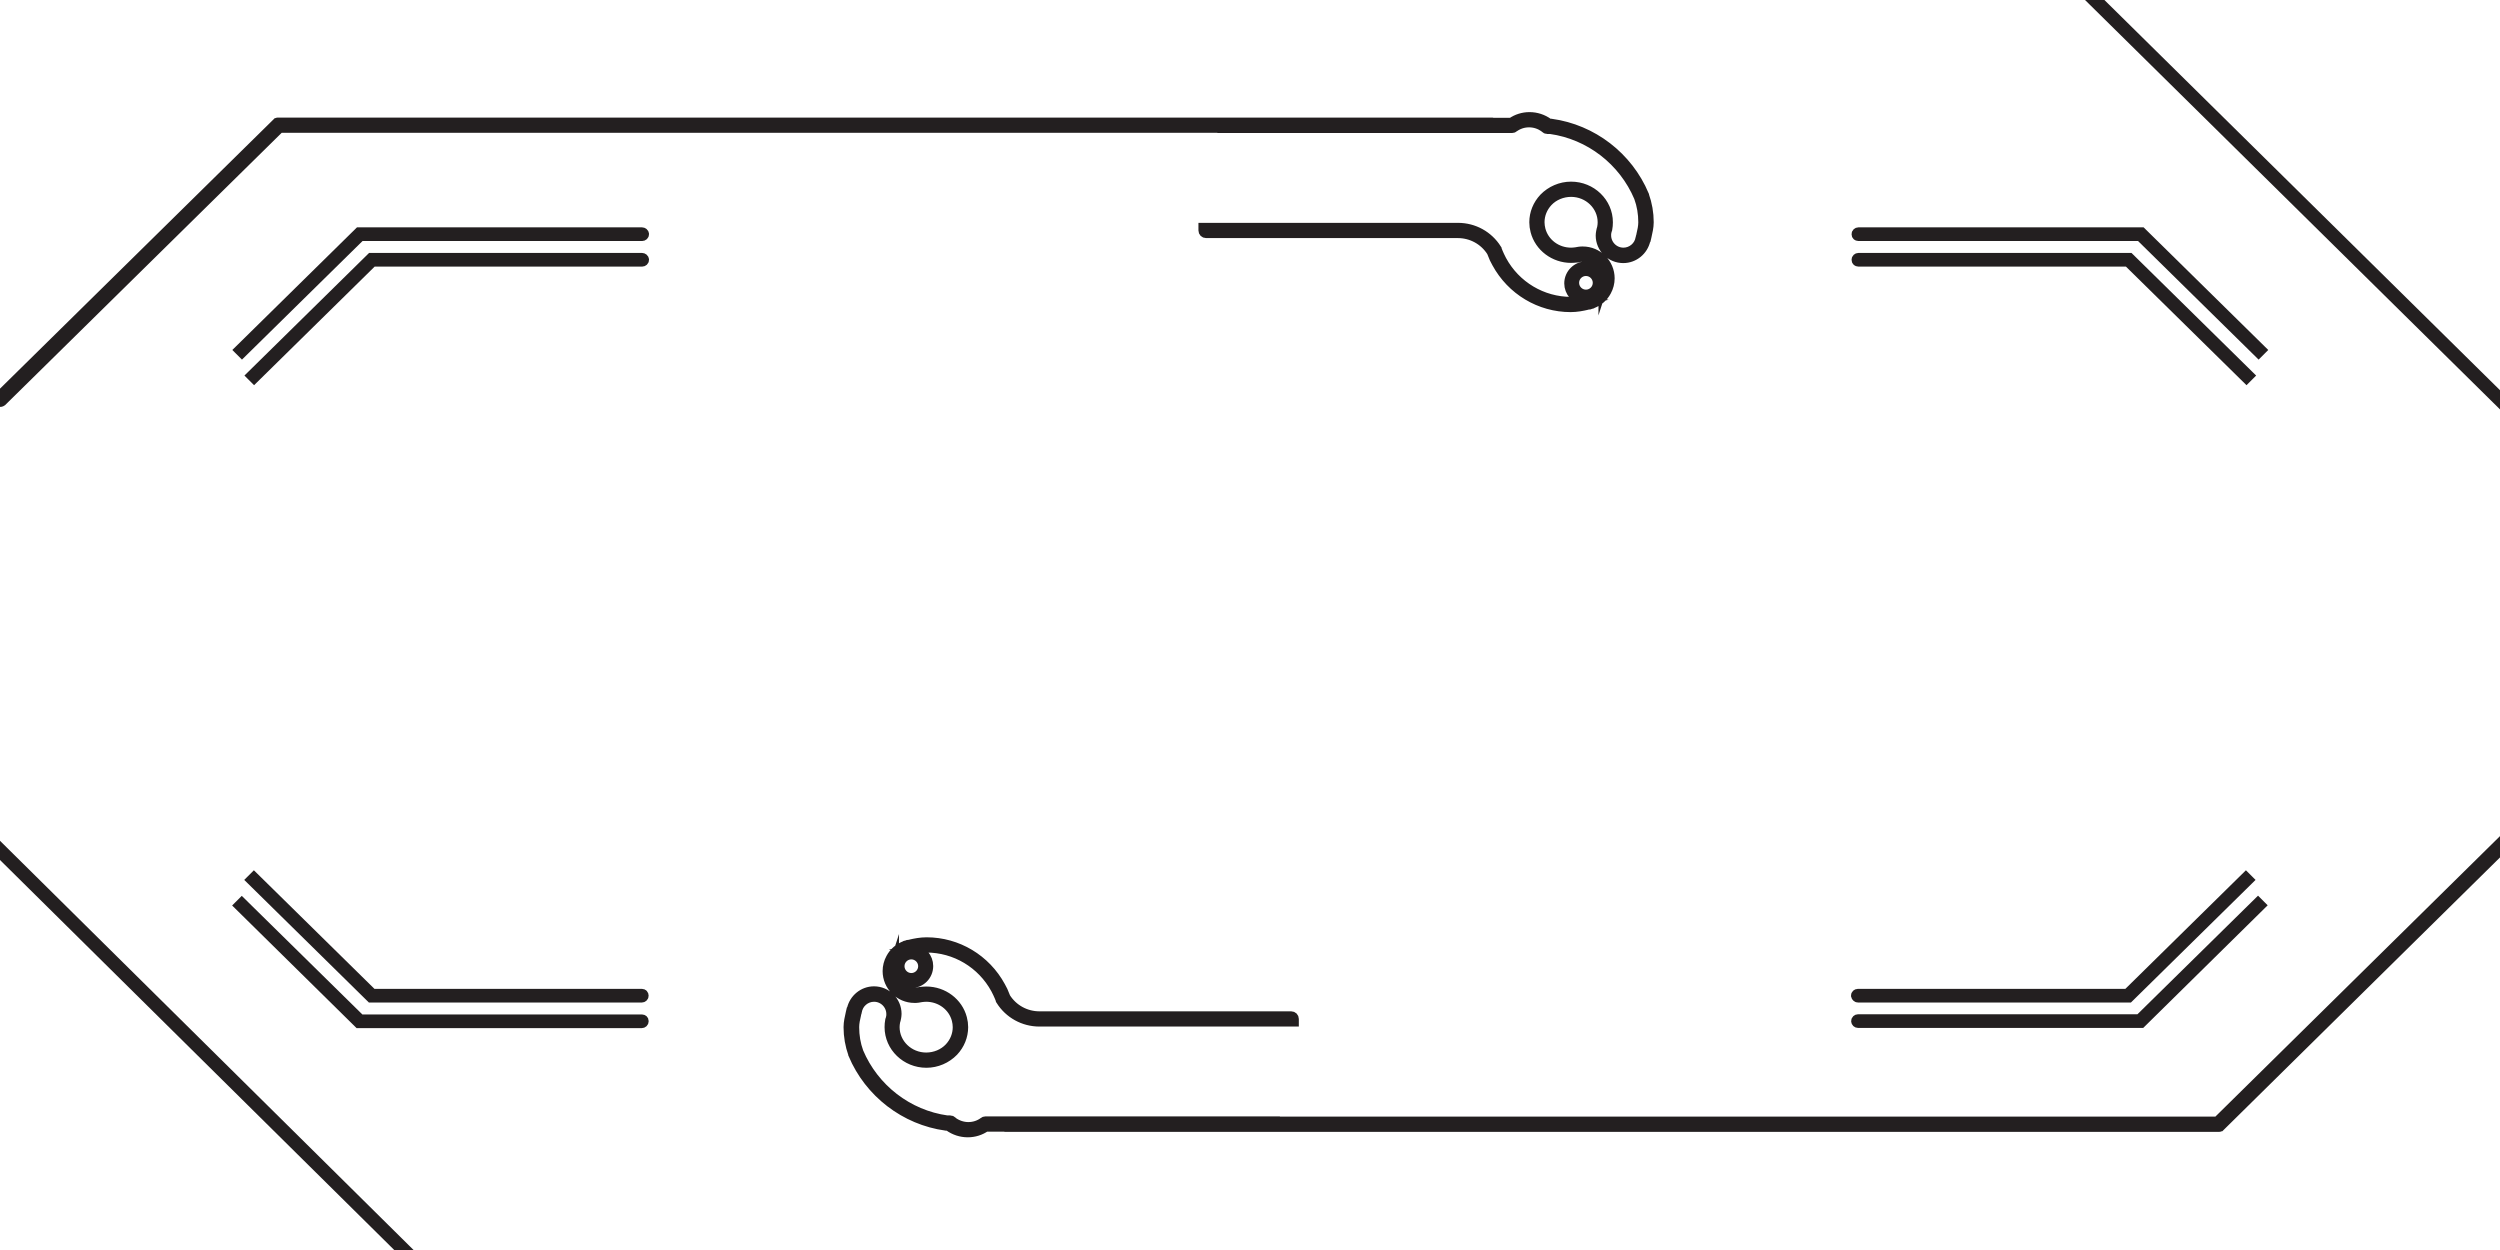
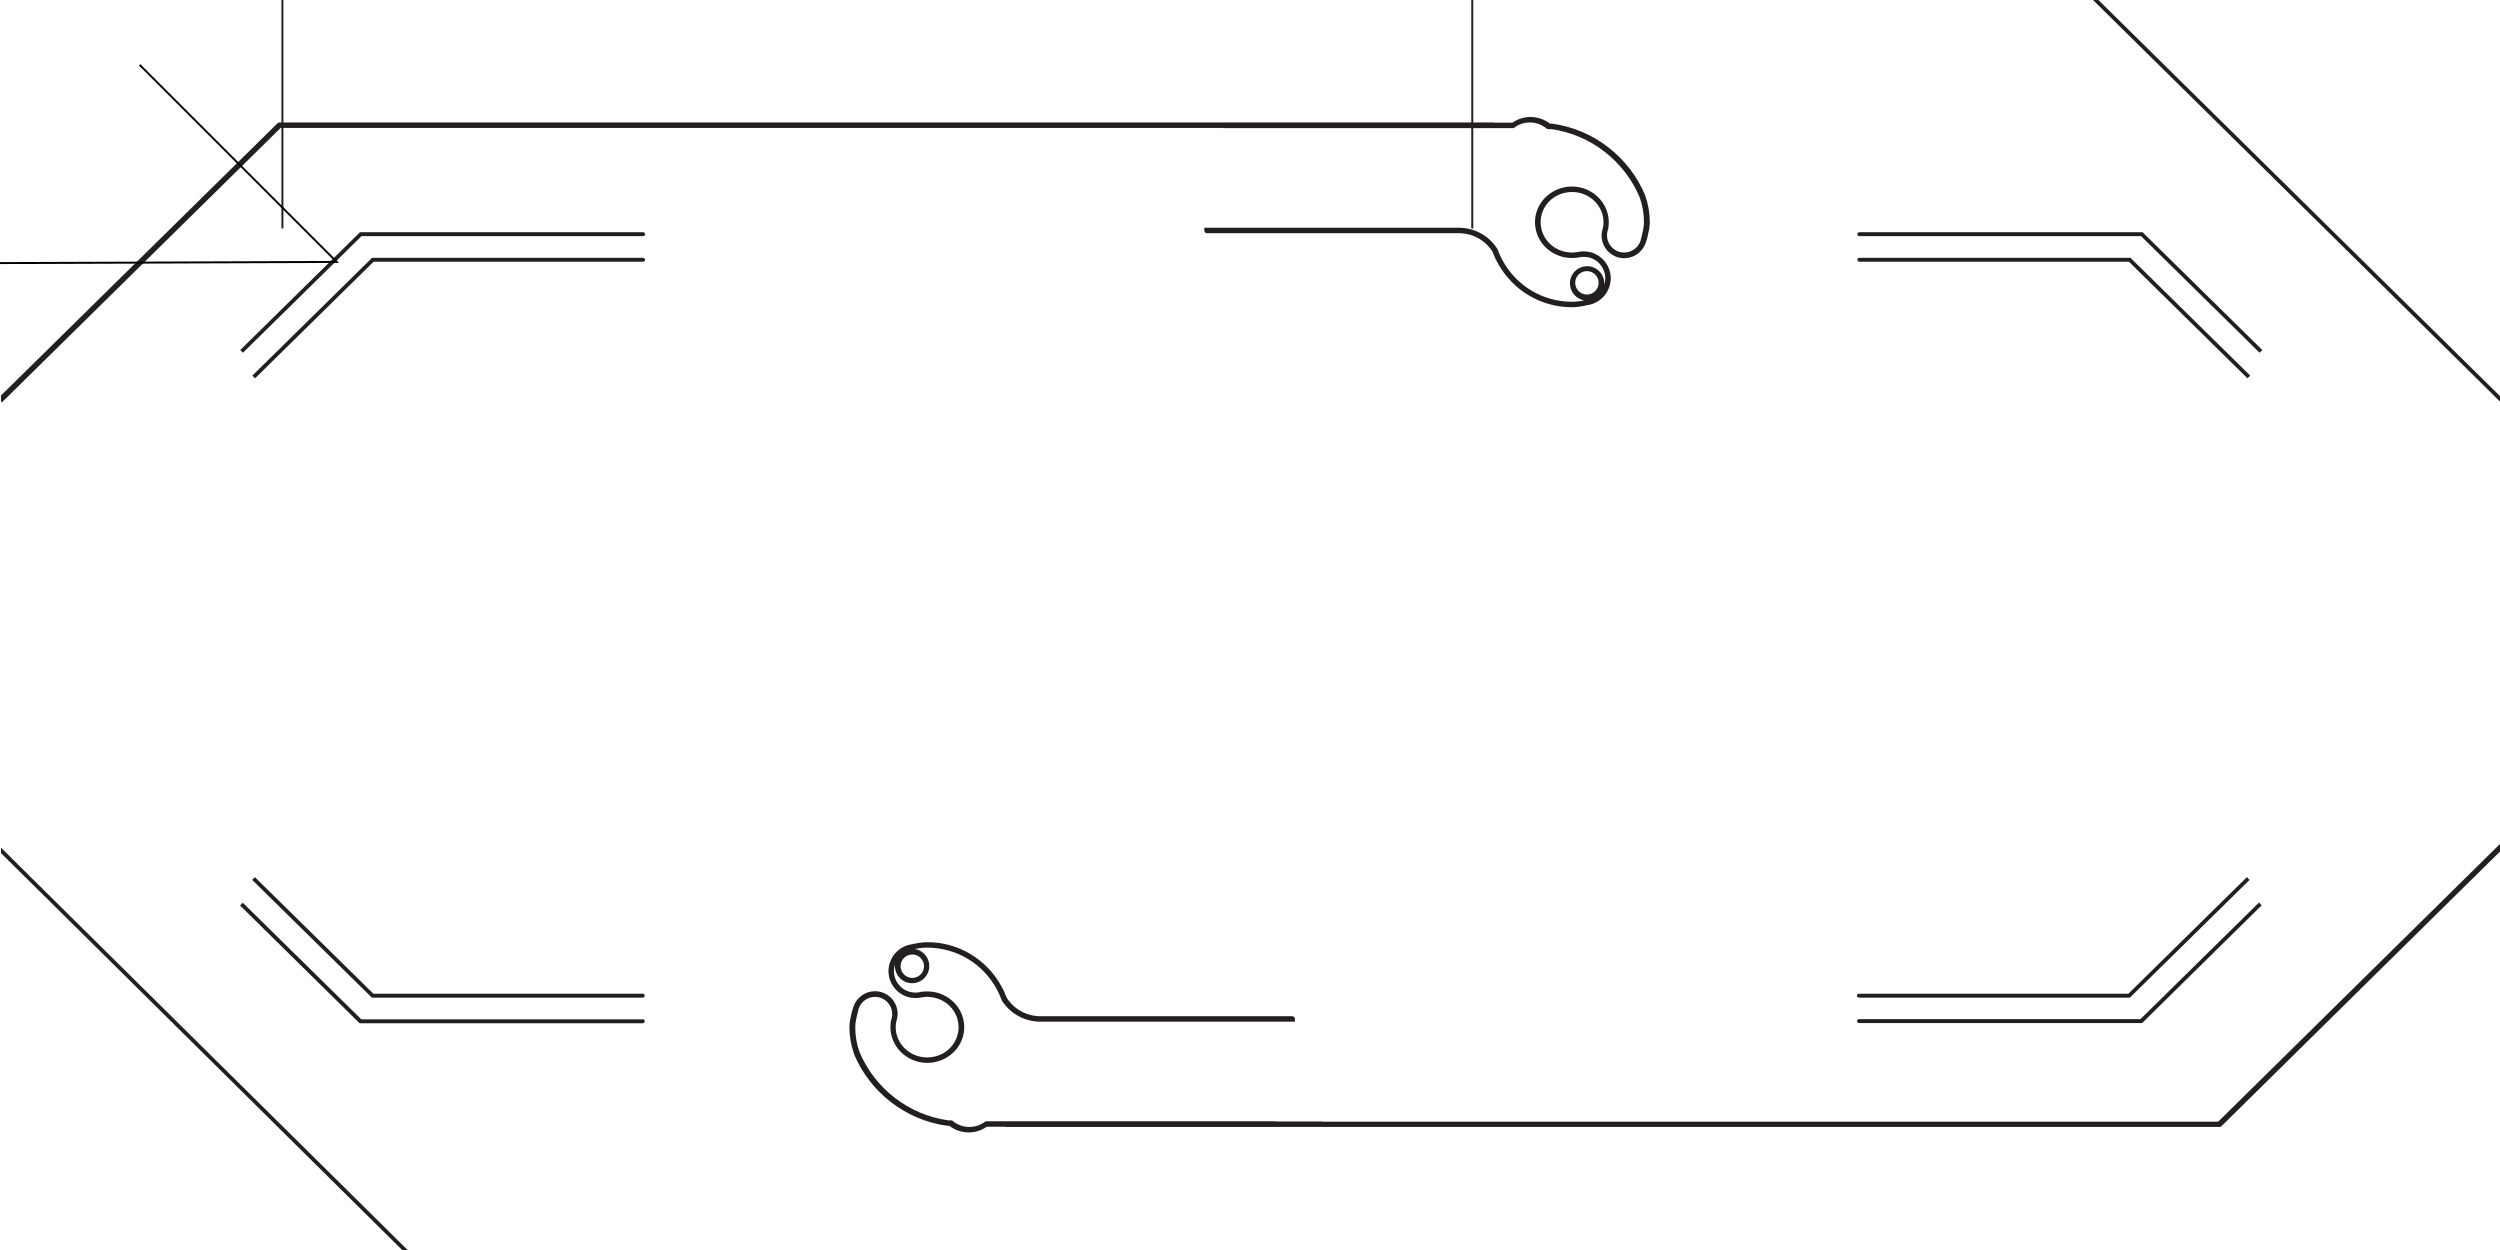
<svg xmlns="http://www.w3.org/2000/svg" version="1.1" id="Layer_1" x="0px" y="0px" viewBox="0 0 1280 640" style="enable-background:new 0 0 1280 640;" xml:space="preserve">
  <style type="text/css">
	.st0{fill:#231F20;}
- 	.st1{fill:none;stroke:#231F20;stroke-width:5;stroke-miterlimit:10;}
+ 	.st1{display:none;}
+ 	.st2{display:inline;fill:none;stroke:#231F20;stroke-miterlimit:10;}
+ 	.st3{fill:none;stroke:#231F20;stroke-width:1.014;stroke-miterlimit:10;}
+ 	.st4{fill:none;stroke:#000000;stroke-miterlimit:10;}
+ 	.st5{fill:none;}
+ 	.st6{font-family:'MyriadPro-Regular';}
+ 	.st7{font-size:25px;}
</style>
  <g id="object">
-     <polygon class="st0" points="1073.9,0 1071.1,0 1280,206.1 1280,203.3  " />
-     <path class="st0" d="M676.6,574.2h-4.9h-9.1H655h-2.2v-0.1H504.5c-0.3,0-0.6,0.1-0.8,0.3c-2.3,1.7-5,2.6-7.9,2.6   c-2.8,0-5.5-0.9-7.8-2.5l-0.4-0.4c-0.3-0.3-0.7-0.5-1.1-0.5h-1.6c-20.1-2.8-37.4-16.2-45.3-34.9c-1.5-4.1-2.2-8.4-2.2-12.8   c0-2.2,0.5-4.4,1-6.5c0.1-0.3,0.1-0.6,0.2-0.9c0.1-0.2,0.2-0.4,0.2-0.6c0.6-4.3,4.4-7.5,8.7-7.5c4.9,0,8.8,4,8.8,8.8   c0,0.5,0,1-0.1,1.4c-0.1,0.5-0.2,1.1-0.4,1.6c0,0.1,0,0.1-0.1,0.2c-0.2,1.2-0.3,2.3-0.3,3.5c0,10.1,8.5,18.3,18.9,18.3   c5.3,0,10.3-2.2,13.9-5.9c3.2-3.4,5-7.8,5-12.4c0-1.5-0.2-3-0.6-4.5c-2.1-8.1-9.7-13.8-18.3-13.8c-1,0-2,0.1-3,0.2   c-0.1,0-0.1,0-0.2,0c-0.5,0.1-0.9,0.2-1.4,0.3c-0.5,0.1-1,0.1-1.5,0.1c-6.1,0-11-4.9-11-11c0-1.2,0.2-2.4,0.6-3.6   c0,0.3-0.1,0.7-0.1,1c0,4.8,3.9,8.8,8.8,8.8c4.8,0,8.8-3.9,8.8-8.8c0-4.3-3.2-8-7.3-8.7c1.8-0.4,4-0.7,6.3-0.7   c14.8,0,28.4,8.1,35.5,21.2c0.4,0.7,0.7,1.4,1.1,2.2c0.5,1.1,1,2.2,1.4,3.3c0,0.1,0.1,0.2,0.1,0.3c4.3,6.8,11.7,10.9,19.8,10.9   h120.6h2.2h4.7h2.8v-1.4c0-0.8-0.6-1.4-1.4-1.4H532.2c-7,0-13.5-3.5-17.3-9.5c-0.4-1.1-0.9-2.3-1.4-3.4c-0.4-0.8-0.8-1.6-1.2-2.3   c-7.6-14-22.1-22.7-37.9-22.7c-3.1,0-6,0.6-8.2,1.1c-0.2,0-0.3,0.1-0.5,0.1c-0.2,0-0.4,0.1-0.6,0.1c-0.1,0-0.2,0.1-0.3,0.1   c-0.2,0.1-0.5,0.1-0.7,0.2c-0.2,0-0.3,0.1-0.5,0.1c0,0-0.1,0-0.1,0.1c-3.2,1.2-5.8,3.4-7.4,6.4c-1.1,2-1.7,4.3-1.7,6.6   c0,7.6,6.2,13.8,13.8,13.8c0.6,0,1.2,0,1.8-0.1c0.6-0.1,1.2-0.2,1.7-0.3c0.8-0.1,1.7-0.2,2.5-0.2c7.4,0,13.8,4.8,15.6,11.7   c0.3,1.2,0.5,2.5,0.5,3.8c0,3.9-1.5,7.6-4.2,10.5c-3,3.2-7.4,5-11.9,5c-8.9,0-16.1-7-16.1-15.5c0-0.9,0.1-1.9,0.3-2.9   c0.2-0.6,0.4-1.3,0.5-2c0.1-0.6,0.2-1.3,0.2-1.9c0-6.4-5.2-11.6-11.6-11.6c-5.5,0-10.2,3.9-11.4,9.2c-0.1,0.1-0.1,0.3-0.2,0.4   c-0.1,0.5-0.2,1-0.4,1.6c-0.5,2.3-1.1,4.7-1.1,7.2c0,4.7,0.8,9.3,2.4,13.8c0,0,0,0,0,0.1c8.3,19.7,26.5,33.7,47.6,36.6   c0.1,0,0.1,0,0.2,0h1l0.1,0.1c0.1,0.1,0.2,0.2,0.2,0.2c2.8,2,6.1,3.1,9.6,3.1c3.3,0,6.5-1,9.2-2.9h9.3c0.1,0,0.2,0.1,0.4,0.1h621.4   h0h0c0,0,0,0,0.1,0c0.1,0,0.1,0,0.2,0c0,0,0.1,0,0.1,0c0,0,0.1,0,0.1,0c0,0,0.1,0,0.1-0.1c0,0,0.1,0,0.1-0.1c0.1,0,0.1-0.1,0.2-0.1   c0,0,0,0,0.1,0l0,0c0,0,0,0,0,0L1280,435.5v-3.9l-144.7,142.6H676.6z M466.6,488.7c3.3,0,6,2.7,6,6c0,3.3-2.7,6-6,6   c-3.3,0-6-2.7-6-6C460.6,491.4,463.3,488.7,466.6,488.7z" />
-     <path class="st0" d="M1,205.5l142.2-140h431.6H602h14.1h0.7h1.4h7.6v0.1h2.7h145.7c0.3,0,0.6-0.1,0.8-0.3c2.3-1.7,5-2.6,7.9-2.6   c2.8,0,5.5,0.9,7.8,2.5l0.4,0.4c0.3,0.3,0.7,0.5,1.1,0.5h1.6c20.1,2.8,37.4,16.2,45.3,34.9c1.5,4.1,2.2,8.4,2.2,12.8   c0,2.2-0.5,4.4-1,6.5c-0.1,0.3-0.1,0.6-0.2,0.9c-0.1,0.2-0.2,0.4-0.2,0.6c-0.6,4.3-4.4,7.5-8.7,7.5c-4.9,0-8.8-4-8.8-8.8   c0-0.5,0-1,0.1-1.4c0.1-0.5,0.2-1.1,0.4-1.6c0-0.1,0-0.1,0.1-0.2c0.2-1.2,0.3-2.3,0.3-3.5c0-10.1-8.5-18.3-18.9-18.3   c-5.3,0-10.3,2.2-13.9,5.9c-3.2,3.4-5,7.8-5,12.4c0,1.5,0.2,3,0.6,4.5c2.1,8.1,9.7,13.8,18.3,13.8c1,0,2-0.1,3-0.2   c0.1,0,0.1,0,0.2,0c0.5-0.1,0.9-0.2,1.4-0.3c0.5-0.1,1-0.1,1.5-0.1c6.1,0,11,4.9,11,11c0,1.2-0.2,2.4-0.6,3.6c0-0.3,0.1-0.7,0.1-1   c0-4.8-3.9-8.8-8.8-8.8c-4.8,0-8.8,3.9-8.8,8.8c0,4.3,3.2,8,7.3,8.7c-1.8,0.4-4,0.7-6.3,0.7c-14.8,0-28.4-8.1-35.5-21.2   c-0.4-0.7-0.7-1.4-1.1-2.2c-0.5-1.1-1-2.2-1.4-3.3c0-0.1-0.1-0.2-0.1-0.3c-4.3-6.8-11.7-10.9-19.8-10.9H628.5h-2.7h-6.9h-0.7h-1.4   h-0.7v1.4c0,0.8,0.6,1.4,1.4,1.4h128.9c7,0,13.5,3.5,17.3,9.5c0.4,1.1,0.9,2.3,1.4,3.4c0.4,0.8,0.8,1.6,1.2,2.3   c7.6,14,22.1,22.7,37.9,22.7c3.1,0,6-0.6,8.2-1.1c0.2,0,0.3-0.1,0.5-0.1c0.2,0,0.4-0.1,0.6-0.1c0.1,0,0.2-0.1,0.3-0.1   c0.2-0.1,0.5-0.1,0.7-0.2c0.2,0,0.3-0.1,0.5-0.1c0,0,0.1,0,0.1-0.1c3.2-1.2,5.8-3.4,7.4-6.4c1.1-2,1.7-4.3,1.7-6.6   c0-7.6-6.2-13.8-13.8-13.8c-0.6,0-1.2,0-1.8,0.1c-0.6,0.1-1.2,0.2-1.7,0.3c-0.8,0.1-1.7,0.2-2.5,0.2c-7.4,0-13.8-4.8-15.6-11.7   c-0.3-1.2-0.5-2.5-0.5-3.8c0-3.9,1.5-7.6,4.2-10.5c3-3.2,7.4-5,11.9-5c8.9,0,16.1,7,16.1,15.5c0,0.9-0.1,1.9-0.3,2.9   c-0.2,0.6-0.4,1.3-0.5,2c-0.1,0.6-0.2,1.3-0.2,1.9c0,6.4,5.2,11.6,11.6,11.6c5.5,0,10.2-3.9,11.4-9.2c0.1-0.1,0.1-0.3,0.2-0.4   c0.1-0.5,0.2-1,0.4-1.6c0.5-2.3,1.1-4.7,1.1-7.2c0-4.7-0.8-9.3-2.4-13.8c0,0,0,0,0-0.1c-8.3-19.7-26.5-33.7-47.6-36.6   c-0.1,0-0.1,0-0.2,0h-1l-0.1-0.1c-0.1-0.1-0.2-0.2-0.2-0.2c-2.8-2-6.1-3.1-9.6-3.1c-3.3,0-6.5,1-9.2,2.9h-9.3   c-0.1,0-0.2-0.1-0.4-0.1H142.7c0,0,0,0,0,0l0,0c0,0,0,0-0.1,0c-0.1,0-0.1,0-0.2,0c0,0-0.1,0-0.1,0c0,0-0.1,0-0.1,0   c0,0-0.1,0-0.1,0.1c0,0-0.1,0-0.1,0.1c-0.1,0-0.1,0.1-0.2,0.1c0,0,0,0-0.1,0l0,0c0,0,0,0,0,0L0,202.5v3.4h0   C0.4,205.9,0.7,205.7,1,205.5z M812,150.8c-3.3,0-6-2.7-6-6s2.7-6,6-6c3.3,0,6,2.7,6,6S815.3,150.8,812,150.8z" />
-     <polygon class="st0" points="0,436.8 205.4,640 208.2,640 0,434  " />
-     <path class="st0" d="M328.7,508.8h-138l-60.7-59.7l-1.4,1.4l61.3,60.3h138.7c0.5,0,1-0.4,1-1S329.2,508.8,328.7,508.8z" />
-     <path class="st0" d="M328.7,521.9H184.5l-60.7-59.7l-1.4,1.4l61.2,60.3h145c0.5,0,1-0.4,1-1C329.7,522.3,329.2,521.9,328.7,521.9z" />
-     <path class="st0" d="M951.3,523.8C951.3,523.8,951.4,523.8,951.3,523.8l145,0l61.2-60.3l-1.4-1.4l-60.7,59.7H951.3v0   c-0.5,0-1,0.4-1,1S950.8,523.8,951.3,523.8z" />
-     <path class="st0" d="M951.3,510.8c0.1,0,0.1,0,0.2,0H1090l61.3-60.3l-1.4-1.4l-60.7,59.7h-138v0c-0.5,0-1,0.4-1,1   C950.3,510.3,950.8,510.8,951.3,510.8z" />
-     <path class="st0" d="M328.7,118.9H183.8l-61.3,60.3l1.4,1.4l60.7-59.7h144.2c0.5,0,1-0.4,1-1S329.2,118.9,328.7,118.9z" />
-     <path class="st0" d="M328.7,132H190l-61.3,60.3l1.4,1.4l60.7-59.7h138c0.5,0,1-0.4,1-1S329.2,132,328.7,132z" />
-     <path class="st0" d="M951.5,120.9h144.2l60.7,59.7l1.4-1.4l-61.3-60.3H951.5c-0.5,0-1,0.4-1,1S950.9,120.9,951.5,120.9z" />
-     <path class="st0" d="M951.5,134h138l60.7,59.7l1.4-1.4l-61.3-60.3H951.5c-0.5,0-1,0.4-1,1S950.9,134,951.5,134z" />
+     <polygon class="st0" points="1074.4,0 1071.6,0 1280.5,206.1 1280.5,203.3  " />
+     <path class="st0" d="M677.1,574.2h-4.9H663h-7.5h-2.2v-0.1H505c-0.3,0-0.6,0.1-0.8,0.3c-2.3,1.7-5,2.6-7.9,2.6   c-2.8,0-5.5-0.9-7.8-2.5l-0.4-0.4c-0.3-0.3-0.7-0.5-1.1-0.5h-1.6c-20.1-2.8-37.4-16.2-45.3-34.9c-1.5-4.1-2.2-8.4-2.2-12.8   c0-2.2,0.5-4.4,1-6.5c0.1-0.3,0.1-0.6,0.2-0.9c0.1-0.2,0.2-0.4,0.2-0.6c0.6-4.3,4.4-7.5,8.7-7.5c4.9,0,8.8,4,8.8,8.8   c0,0.5,0,1-0.1,1.4c-0.1,0.5-0.2,1.1-0.4,1.6c0,0.1,0,0.1-0.1,0.2c-0.2,1.2-0.3,2.3-0.3,3.5c0,10.1,8.5,18.3,18.9,18.3   c5.3,0,10.3-2.2,13.9-5.9c3.2-3.4,5-7.8,5-12.4c0-1.5-0.2-3-0.6-4.5c-2.1-8.1-9.7-13.8-18.3-13.8c-1,0-2,0.1-3,0.2   c-0.1,0-0.1,0-0.2,0c-0.5,0.1-0.9,0.2-1.4,0.3c-0.5,0.1-1,0.1-1.5,0.1c-6.1,0-11-4.9-11-11c0-1.2,0.2-2.4,0.6-3.6   c0,0.3-0.1,0.7-0.1,1c0,4.8,3.9,8.8,8.8,8.8c4.8,0,8.8-3.9,8.8-8.8c0-4.3-3.2-8-7.3-8.7c1.8-0.4,4-0.7,6.3-0.7   c14.8,0,28.4,8.1,35.5,21.2c0.4,0.7,0.7,1.4,1.1,2.2c0.5,1.1,1,2.2,1.4,3.3c0,0.1,0.1,0.2,0.1,0.3c4.3,6.8,11.7,10.9,19.8,10.9   h120.6h2.2h4.7h2.8v-1.4c0-0.8-0.6-1.4-1.4-1.4H532.7c-7,0-13.5-3.5-17.3-9.5c-0.4-1.1-0.9-2.3-1.4-3.4c-0.4-0.8-0.8-1.6-1.2-2.3   c-7.6-14-22.1-22.7-37.9-22.7c-3.1,0-6,0.6-8.2,1.1c-0.2,0-0.3,0.1-0.5,0.1c-0.2,0-0.4,0.1-0.6,0.1c-0.1,0-0.2,0.1-0.3,0.1   c-0.2,0.1-0.5,0.1-0.7,0.2c-0.2,0-0.3,0.1-0.5,0.1c0,0-0.1,0-0.1,0.1c-3.2,1.2-5.8,3.4-7.4,6.4c-1.1,2-1.7,4.3-1.7,6.6   c0,7.6,6.2,13.8,13.8,13.8c0.6,0,1.2,0,1.8-0.1c0.6-0.1,1.2-0.2,1.7-0.3c0.8-0.1,1.7-0.2,2.5-0.2c7.4,0,13.8,4.8,15.6,11.7   c0.3,1.2,0.5,2.5,0.5,3.8c0,3.9-1.5,7.6-4.2,10.5c-3,3.2-7.4,5-11.9,5c-8.9,0-16.1-7-16.1-15.5c0-0.9,0.1-1.9,0.3-2.9   c0.2-0.6,0.4-1.3,0.5-2c0.1-0.6,0.2-1.3,0.2-1.9c0-6.4-5.2-11.6-11.6-11.6c-5.5,0-10.2,3.9-11.4,9.2c-0.1,0.1-0.1,0.3-0.2,0.4   c-0.1,0.5-0.2,1-0.4,1.6c-0.5,2.3-1.1,4.7-1.1,7.2c0,4.7,0.8,9.3,2.4,13.8c0,0,0,0,0,0.1c8.3,19.7,26.5,33.7,47.6,36.6   c0.1,0,0.1,0,0.2,0h1l0.1,0.1c0.1,0.1,0.2,0.2,0.2,0.2c2.8,2,6.1,3.1,9.6,3.1c3.3,0,6.5-1,9.2-2.9h9.3c0.1,0,0.2,0.1,0.4,0.1h621.4   h0h0c0,0,0,0,0.1,0c0.1,0,0.1,0,0.2,0c0,0,0.1,0,0.1,0c0,0,0.1,0,0.1,0c0,0,0.1,0,0.1-0.1c0,0,0.1,0,0.1-0.1c0.1,0,0.1-0.1,0.2-0.1   c0,0,0,0,0.1,0l0,0c0,0,0,0,0,0l143.1-141.1v-3.9l-144.7,142.6H677.1z M467.1,488.7c3.3,0,6,2.7,6,6c0,3.3-2.7,6-6,6   c-3.3,0-6-2.7-6-6C461.1,491.4,463.8,488.7,467.1,488.7z" />
+     <path class="st0" d="M1.5,205.5l142.2-140h431.6h27.1h14.1h0.7h1.4h7.6v0.1h2.7h145.7c0.3,0,0.6-0.1,0.8-0.3c2.3-1.7,5-2.6,7.9-2.6   c2.8,0,5.5,0.9,7.8,2.5l0.4,0.4c0.3,0.3,0.7,0.5,1.1,0.5h1.6c20.1,2.8,37.4,16.2,45.3,34.9c1.5,4.1,2.2,8.4,2.2,12.8   c0,2.2-0.5,4.4-1,6.5c-0.1,0.3-0.1,0.6-0.2,0.9c-0.1,0.2-0.2,0.4-0.2,0.6c-0.6,4.3-4.4,7.5-8.7,7.5c-4.9,0-8.8-4-8.8-8.8   c0-0.5,0-1,0.1-1.4c0.1-0.5,0.2-1.1,0.4-1.6c0-0.1,0-0.1,0.1-0.2c0.2-1.2,0.3-2.3,0.3-3.5c0-10.1-8.5-18.3-18.9-18.3   c-5.3,0-10.3,2.2-13.9,5.9c-3.2,3.4-5,7.8-5,12.4c0,1.5,0.2,3,0.6,4.5c2.1,8.1,9.7,13.8,18.3,13.8c1,0,2-0.1,3-0.2   c0.1,0,0.1,0,0.2,0c0.5-0.1,0.9-0.2,1.4-0.3c0.5-0.1,1-0.1,1.5-0.1c6.1,0,11,4.9,11,11c0,1.2-0.2,2.4-0.6,3.6c0-0.3,0.1-0.7,0.1-1   c0-4.8-3.9-8.8-8.8-8.8c-4.8,0-8.8,3.9-8.8,8.8c0,4.3,3.2,8,7.3,8.7c-1.8,0.4-4,0.7-6.3,0.7c-14.8,0-28.4-8.1-35.5-21.2   c-0.4-0.7-0.7-1.4-1.1-2.2c-0.5-1.1-1-2.2-1.4-3.3c0-0.1-0.1-0.2-0.1-0.3c-4.3-6.8-11.7-10.9-19.8-10.9H629h-2.7h-6.9h-0.7h-1.4   h-0.7v1.4c0,0.8,0.6,1.4,1.4,1.4h128.9c7,0,13.5,3.5,17.3,9.5c0.4,1.1,0.9,2.3,1.4,3.4c0.4,0.8,0.8,1.6,1.2,2.3   c7.6,14,22.1,22.7,37.9,22.7c3.1,0,6-0.6,8.2-1.1c0.2,0,0.3-0.1,0.5-0.1c0.2,0,0.4-0.1,0.6-0.1c0.1,0,0.2-0.1,0.3-0.1   c0.2-0.1,0.5-0.1,0.7-0.2c0.2,0,0.3-0.1,0.5-0.1c0,0,0.1,0,0.1-0.1c3.2-1.2,5.8-3.4,7.4-6.4c1.1-2,1.7-4.3,1.7-6.6   c0-7.6-6.2-13.8-13.8-13.8c-0.6,0-1.2,0-1.8,0.1c-0.6,0.1-1.2,0.2-1.7,0.3c-0.8,0.1-1.7,0.2-2.5,0.2c-7.4,0-13.8-4.8-15.6-11.7   c-0.3-1.2-0.5-2.5-0.5-3.8c0-3.9,1.5-7.6,4.2-10.5c3-3.2,7.4-5,11.9-5c8.9,0,16.1,7,16.1,15.5c0,0.9-0.1,1.9-0.3,2.9   c-0.2,0.6-0.4,1.3-0.5,2c-0.1,0.6-0.2,1.3-0.2,1.9c0,6.4,5.2,11.6,11.6,11.6c5.5,0,10.2-3.9,11.4-9.2c0.1-0.1,0.1-0.3,0.2-0.4   c0.1-0.5,0.2-1,0.4-1.6c0.5-2.3,1.1-4.7,1.1-7.2c0-4.7-0.8-9.3-2.4-13.8c0,0,0,0,0-0.1c-8.3-19.7-26.5-33.7-47.6-36.6   c-0.1,0-0.1,0-0.2,0h-1l-0.1-0.1c-0.1-0.1-0.2-0.2-0.2-0.2c-2.8-2-6.1-3.1-9.6-3.1c-3.3,0-6.5,1-9.2,2.9h-9.3   c-0.1,0-0.2-0.1-0.4-0.1H143.2c0,0,0,0,0,0l0,0c0,0,0,0-0.1,0c-0.1,0-0.1,0-0.2,0c0,0-0.1,0-0.1,0c0,0-0.1,0-0.1,0   c0,0-0.1,0-0.1,0.1c0,0-0.1,0-0.1,0.1c-0.1,0-0.1,0.1-0.2,0.1c0,0,0,0-0.1,0l0,0c0,0,0,0,0,0L0.5,202.5v3.4h0   C0.9,205.9,1.2,205.7,1.5,205.5z M812.5,150.8c-3.3,0-6-2.7-6-6s2.7-6,6-6c3.3,0,6,2.7,6,6S815.8,150.8,812.5,150.8z" />
+     <polygon class="st0" points="0.5,436.8 205.9,640 208.7,640 0.5,434  " />
+     <path class="st0" d="M329.2,508.8h-138l-60.7-59.7l-1.4,1.4l61.3,60.3h138.7c0.5,0,1-0.4,1-1S329.7,508.8,329.2,508.8z" />
+     <path class="st0" d="M329.2,521.9H185l-60.7-59.7l-1.4,1.4l61.2,60.3h145c0.5,0,1-0.4,1-1C330.2,522.3,329.7,521.9,329.2,521.9z" />
+     <path class="st0" d="M951.8,523.8C951.8,523.8,951.9,523.8,951.8,523.8l145,0l61.2-60.3l-1.4-1.4l-60.7,59.7H951.8v0   c-0.5,0-1,0.4-1,1S951.3,523.8,951.8,523.8z" />
+     <path class="st0" d="M951.8,510.8c0.1,0,0.1,0,0.2,0h138.5l61.3-60.3l-1.4-1.4l-60.7,59.7h-138v0c-0.5,0-1,0.4-1,1   C950.8,510.3,951.3,510.8,951.8,510.8z" />
+     <path class="st0" d="M329.2,118.9H184.3L123,179.2l1.4,1.4l60.7-59.7h144.2c0.5,0,1-0.4,1-1S329.7,118.9,329.2,118.9z" />
+     <path class="st0" d="M329.2,132H190.5l-61.3,60.3l1.4,1.4l60.7-59.7h138c0.5,0,1-0.4,1-1C330.2,132.5,329.7,132,329.2,132z" />
+     <path class="st0" d="M952,120.9h144.2l60.7,59.7l1.4-1.4l-61.3-60.3H952c-0.5,0-1,0.4-1,1S951.4,120.9,952,120.9z" />
+     <path class="st0" d="M952,134h138l60.7,59.7l1.4-1.4l-61.3-60.3H952c-0.5,0-1,0.4-1,1C951,133.6,951.4,134,952,134z" />
  </g>
-   <g id="outline">
-     <polygon class="st1" points="1073.9,0 1071.1,0 1280,206.1 1280,203.3  " />
-     <path class="st1" d="M676.6,574.2h-4.9h-9.1H655h-2.2v-0.1H504.5c-0.3,0-0.6,0.1-0.8,0.3c-2.3,1.7-5,2.6-7.9,2.6   c-2.8,0-5.5-0.9-7.8-2.5l-0.4-0.4c-0.3-0.3-0.7-0.5-1.1-0.5h-1.6c-20.1-2.8-37.4-16.2-45.3-34.9c-1.5-4.1-2.2-8.4-2.2-12.8   c0-2.2,0.5-4.4,1-6.5c0.1-0.3,0.1-0.6,0.2-0.9c0.1-0.2,0.2-0.4,0.2-0.6c0.6-4.3,4.4-7.5,8.7-7.5c4.9,0,8.8,4,8.8,8.8   c0,0.5,0,1-0.1,1.4c-0.1,0.5-0.2,1.1-0.4,1.6c0,0.1,0,0.1-0.1,0.2c-0.2,1.2-0.3,2.3-0.3,3.5c0,10.1,8.5,18.3,18.9,18.3   c5.3,0,10.3-2.2,13.9-5.9c3.2-3.4,5-7.8,5-12.4c0-1.5-0.2-3-0.6-4.5c-2.1-8.1-9.7-13.8-18.3-13.8c-1,0-2,0.1-3,0.2   c-0.1,0-0.1,0-0.2,0c-0.5,0.1-0.9,0.2-1.4,0.3c-0.5,0.1-1,0.1-1.5,0.1c-6.1,0-11-4.9-11-11c0-1.2,0.2-2.4,0.6-3.6   c0,0.3-0.1,0.7-0.1,1c0,4.8,3.9,8.8,8.8,8.8s8.8-3.9,8.8-8.8c0-4.3-3.2-8-7.3-8.7c1.8-0.4,4-0.7,6.3-0.7c14.8,0,28.4,8.1,35.5,21.2   c0.4,0.7,0.7,1.4,1.1,2.2c0.5,1.1,1,2.2,1.4,3.3c0,0.1,0.1,0.2,0.1,0.3c4.3,6.8,11.7,10.9,19.8,10.9h120.6h2.2h4.7h2.8v-1.4   c0-0.8-0.6-1.4-1.4-1.4H532.2c-7,0-13.5-3.5-17.3-9.5c-0.4-1.1-0.9-2.3-1.4-3.4c-0.4-0.8-0.8-1.6-1.2-2.3   c-7.6-14-22.1-22.7-37.9-22.7c-3.1,0-6,0.6-8.2,1.1c-0.2,0-0.3,0.1-0.5,0.1c-0.2,0-0.4,0.1-0.6,0.1c-0.1,0-0.2,0.1-0.3,0.1   c-0.2,0.1-0.5,0.1-0.7,0.2c-0.2,0-0.3,0.1-0.5,0.1c0,0-0.1,0-0.1,0.1c-3.2,1.2-5.8,3.4-7.4,6.4c-1.1,2-1.7,4.3-1.7,6.6   c0,7.6,6.2,13.8,13.8,13.8c0.6,0,1.2,0,1.8-0.1c0.6-0.1,1.2-0.2,1.7-0.3c0.8-0.1,1.7-0.2,2.5-0.2c7.4,0,13.8,4.8,15.6,11.7   c0.3,1.2,0.5,2.5,0.5,3.8c0,3.9-1.5,7.6-4.2,10.5c-3,3.2-7.4,5-11.9,5c-8.9,0-16.1-7-16.1-15.5c0-0.9,0.1-1.9,0.3-2.9   c0.2-0.6,0.4-1.3,0.5-2c0.1-0.6,0.2-1.3,0.2-1.9c0-6.4-5.2-11.6-11.6-11.6c-5.5,0-10.2,3.9-11.4,9.2c-0.1,0.1-0.1,0.3-0.2,0.4   c-0.1,0.5-0.2,1-0.4,1.6c-0.5,2.3-1.1,4.7-1.1,7.2c0,4.7,0.8,9.3,2.4,13.8c0,0,0,0,0,0.1c8.3,19.7,26.5,33.7,47.6,36.6   c0.1,0,0.1,0,0.2,0h1l0.1,0.1c0.1,0.1,0.2,0.2,0.2,0.2c2.8,2,6.1,3.1,9.6,3.1c3.3,0,6.5-1,9.2-2.9h9.3c0.1,0,0.2,0.1,0.4,0.1h621.4   h0h0c0,0,0,0,0.1,0c0.1,0,0.1,0,0.2,0c0,0,0.1,0,0.1,0c0,0,0.1,0,0.1,0c0,0,0.1,0,0.1-0.1c0,0,0.1,0,0.1-0.1c0.1,0,0.1-0.1,0.2-0.1   c0,0,0,0,0.1,0l0,0c0,0,0,0,0,0L1280,435.5v-3.9l-144.7,142.6H676.6z M466.6,488.7c3.3,0,6,2.7,6,6s-2.7,6-6,6s-6-2.7-6-6   S463.3,488.7,466.6,488.7z" />
-     <path class="st1" d="M1,205.5l142.2-140h431.6H602h14.1h0.7h1.4h7.6v0.1h2.7h145.7c0.3,0,0.6-0.1,0.8-0.3c2.3-1.7,5-2.6,7.9-2.6   c2.8,0,5.5,0.9,7.8,2.5l0.4,0.4c0.3,0.3,0.7,0.5,1.1,0.5h1.6c20.1,2.8,37.4,16.2,45.3,34.9c1.5,4.1,2.2,8.4,2.2,12.8   c0,2.2-0.5,4.4-1,6.5c-0.1,0.3-0.1,0.6-0.2,0.9c-0.1,0.2-0.2,0.4-0.2,0.6c-0.6,4.3-4.4,7.5-8.7,7.5c-4.9,0-8.8-4-8.8-8.8   c0-0.5,0-1,0.1-1.4c0.1-0.5,0.2-1.1,0.4-1.6c0-0.1,0-0.1,0.1-0.2c0.2-1.2,0.3-2.3,0.3-3.5c0-10.1-8.5-18.3-18.9-18.3   c-5.3,0-10.3,2.2-13.9,5.9c-3.2,3.4-5,7.8-5,12.4c0,1.5,0.2,3,0.6,4.5c2.1,8.1,9.7,13.8,18.3,13.8c1,0,2-0.1,3-0.2   c0.1,0,0.1,0,0.2,0c0.5-0.1,0.9-0.2,1.4-0.3c0.5-0.1,1-0.1,1.5-0.1c6.1,0,11,4.9,11,11c0,1.2-0.2,2.4-0.6,3.6c0-0.3,0.1-0.7,0.1-1   c0-4.8-3.9-8.8-8.8-8.8c-4.8,0-8.8,3.9-8.8,8.8c0,4.3,3.2,8,7.3,8.7c-1.8,0.4-4,0.7-6.3,0.7c-14.8,0-28.4-8.1-35.5-21.2   c-0.4-0.7-0.7-1.4-1.1-2.2c-0.5-1.1-1-2.2-1.4-3.3c0-0.1-0.1-0.2-0.1-0.3c-4.3-6.8-11.7-10.9-19.8-10.9H628.5h-2.7h-6.9h-0.7h-1.4   h-0.7v1.4c0,0.8,0.6,1.4,1.4,1.4h128.9c7,0,13.5,3.5,17.3,9.5c0.4,1.1,0.9,2.3,1.4,3.4c0.4,0.8,0.8,1.6,1.2,2.3   c7.6,14,22.1,22.7,37.9,22.7c3.1,0,6-0.6,8.2-1.1c0.2,0,0.3-0.1,0.5-0.1c0.2,0,0.4-0.1,0.6-0.1c0.1,0,0.2-0.1,0.3-0.1   c0.2-0.1,0.5-0.1,0.7-0.2c0.2,0,0.3-0.1,0.5-0.1c0,0,0.1,0,0.1-0.1c3.2-1.2,5.8-3.4,7.4-6.4c1.1-2,1.7-4.3,1.7-6.6   c0-7.6-6.2-13.8-13.8-13.8c-0.6,0-1.2,0-1.8,0.1c-0.6,0.1-1.2,0.2-1.7,0.3c-0.8,0.1-1.7,0.2-2.5,0.2c-7.4,0-13.8-4.8-15.6-11.7   c-0.3-1.2-0.5-2.5-0.5-3.8c0-3.9,1.5-7.6,4.2-10.5c3-3.2,7.4-5,11.9-5c8.9,0,16.1,7,16.1,15.5c0,0.9-0.1,1.9-0.3,2.9   c-0.2,0.6-0.4,1.3-0.5,2c-0.1,0.6-0.2,1.3-0.2,1.9c0,6.4,5.2,11.6,11.6,11.6c5.5,0,10.2-3.9,11.4-9.2c0.1-0.1,0.1-0.3,0.2-0.4   c0.1-0.5,0.2-1,0.4-1.6c0.5-2.3,1.1-4.7,1.1-7.2c0-4.7-0.8-9.3-2.4-13.8c0,0,0,0,0-0.1c-8.3-19.7-26.5-33.7-47.6-36.6   c-0.1,0-0.1,0-0.2,0h-1l-0.1-0.1c-0.1-0.1-0.2-0.2-0.2-0.2c-2.8-2-6.1-3.1-9.6-3.1c-3.3,0-6.5,1-9.2,2.9h-9.3   c-0.1,0-0.2-0.1-0.4-0.1H142.7c0,0,0,0,0,0l0,0c0,0,0,0-0.1,0c-0.1,0-0.1,0-0.2,0c0,0-0.1,0-0.1,0c0,0-0.1,0-0.1,0   c0,0-0.1,0-0.1,0.1c0,0-0.1,0-0.1,0.1c-0.1,0-0.1,0.1-0.2,0.1c0,0,0,0-0.1,0l0,0c0,0,0,0,0,0L0,202.5v3.4h0   C0.4,205.9,0.7,205.7,1,205.5z M812,150.8c-3.3,0-6-2.7-6-6s2.7-6,6-6s6,2.7,6,6S815.3,150.8,812,150.8z" />
-     <polygon class="st1" points="0,436.8 205.4,640 208.2,640 0,434  " />
-     <path class="st1" d="M328.7,508.8h-138l-60.7-59.7l-1.4,1.4l61.3,60.3h138.7c0.5,0,1-0.4,1-1S329.2,508.8,328.7,508.8z" />
-     <path class="st1" d="M328.7,521.9H184.5l-60.7-59.7l-1.4,1.4l61.2,60.3h145c0.5,0,1-0.4,1-1C329.7,522.3,329.2,521.9,328.7,521.9z" />
-     <path class="st1" d="M951.3,523.8C951.3,523.8,951.4,523.8,951.3,523.8l145,0l61.2-60.3l-1.4-1.4l-60.7,59.7H951.3v0   c-0.5,0-1,0.4-1,1S950.8,523.8,951.3,523.8z" />
-     <path class="st1" d="M951.3,510.8c0.1,0,0.1,0,0.2,0H1090l61.3-60.3l-1.4-1.4l-60.7,59.7h-138v0c-0.5,0-1,0.4-1,1   C950.3,510.3,950.8,510.8,951.3,510.8z" />
-     <path class="st1" d="M328.7,118.9H183.8l-61.3,60.3l1.4,1.4l60.7-59.7h144.2c0.5,0,1-0.4,1-1S329.2,118.9,328.7,118.9z" />
-     <path class="st1" d="M328.7,132H190l-61.3,60.3l1.4,1.4l60.7-59.7h138c0.5,0,1-0.4,1-1S329.2,132,328.7,132z" />
-     <path class="st1" d="M951.5,120.9h144.2l60.7,59.7l1.4-1.4l-61.3-60.3H951.5c-0.5,0-1,0.4-1,1S950.9,120.9,951.5,120.9z" />
-     <path class="st1" d="M951.5,134h138l60.7,59.7l1.4-1.4l-61.3-60.3H951.5c-0.5,0-1,0.4-1,1S950.9,134,951.5,134z" />
+   <g id="outline" class="st1">
+     <polygon class="st2" points="1074.4,320 1071.6,320 1280.5,526.1 1280.5,523.3  " />
+     <path class="st2" d="M677.1,894.2h-4.9H663h-7.5h-2.2v-0.1H505c-0.3,0-0.6,0.1-0.8,0.3c-2.3,1.7-5,2.6-7.9,2.6   c-2.8,0-5.5-0.9-7.8-2.5l-0.4-0.4c-0.3-0.3-0.7-0.5-1.1-0.5h-1.6c-20.1-2.8-37.4-16.2-45.3-34.9c-1.5-4.1-2.2-8.4-2.2-12.8   c0-2.2,0.5-4.4,1-6.5c0.1-0.3,0.1-0.6,0.2-0.9c0.1-0.2,0.2-0.4,0.2-0.6c0.6-4.3,4.4-7.5,8.7-7.5c4.9,0,8.8,4,8.8,8.8   c0,0.5,0,1-0.1,1.4c-0.1,0.5-0.2,1.1-0.4,1.6c0,0.1,0,0.1-0.1,0.2c-0.2,1.2-0.3,2.3-0.3,3.5c0,10.1,8.5,18.3,18.9,18.3   c5.3,0,10.3-2.2,13.9-5.9c3.2-3.4,5-7.8,5-12.4c0-1.5-0.2-3-0.6-4.5c-2.1-8.1-9.7-13.8-18.3-13.8c-1,0-2,0.1-3,0.2   c-0.1,0-0.1,0-0.2,0c-0.5,0.1-0.9,0.2-1.4,0.3c-0.5,0.1-1,0.1-1.5,0.1c-6.1,0-11-4.9-11-11c0-1.2,0.2-2.4,0.6-3.6   c0,0.3-0.1,0.7-0.1,1c0,4.8,3.9,8.8,8.8,8.8s8.8-3.9,8.8-8.8c0-4.3-3.2-8-7.3-8.7c1.8-0.4,4-0.7,6.3-0.7c14.8,0,28.4,8.1,35.5,21.2   c0.4,0.7,0.7,1.4,1.1,2.2c0.5,1.1,1,2.2,1.4,3.3c0,0.1,0.1,0.2,0.1,0.3c4.3,6.8,11.7,10.9,19.8,10.9h120.6h2.2h4.7h2.8v-1.4   c0-0.8-0.6-1.4-1.4-1.4H532.7c-7,0-13.5-3.5-17.3-9.5c-0.4-1.1-0.9-2.3-1.4-3.4c-0.4-0.8-0.8-1.6-1.2-2.3   c-7.6-14-22.1-22.7-37.9-22.7c-3.1,0-6,0.6-8.2,1.1c-0.2,0-0.3,0.1-0.5,0.1c-0.2,0-0.4,0.1-0.6,0.1c-0.1,0-0.2,0.1-0.3,0.1   c-0.2,0.1-0.5,0.1-0.7,0.2c-0.2,0-0.3,0.1-0.5,0.1c0,0-0.1,0-0.1,0.1c-3.2,1.2-5.8,3.4-7.4,6.4c-1.1,2-1.7,4.3-1.7,6.6   c0,7.6,6.2,13.8,13.8,13.8c0.6,0,1.2,0,1.8-0.1c0.6-0.1,1.2-0.2,1.7-0.3c0.8-0.1,1.7-0.2,2.5-0.2c7.4,0,13.8,4.8,15.6,11.7   c0.3,1.2,0.5,2.5,0.5,3.8c0,3.9-1.5,7.6-4.2,10.5c-3,3.2-7.4,5-11.9,5c-8.9,0-16.1-7-16.1-15.5c0-0.9,0.1-1.9,0.3-2.9   c0.2-0.6,0.4-1.3,0.5-2c0.1-0.6,0.2-1.3,0.2-1.9c0-6.4-5.2-11.6-11.6-11.6c-5.5,0-10.2,3.9-11.4,9.2c-0.1,0.1-0.1,0.3-0.2,0.4   c-0.1,0.5-0.2,1-0.4,1.6c-0.5,2.3-1.1,4.7-1.1,7.2c0,4.7,0.8,9.3,2.4,13.8c0,0,0,0,0,0.1c8.3,19.7,26.5,33.7,47.6,36.6   c0.1,0,0.1,0,0.2,0h1l0.1,0.1c0.1,0.1,0.2,0.2,0.2,0.2c2.8,2,6.1,3.1,9.6,3.1c3.3,0,6.5-1,9.2-2.9h9.3c0.1,0,0.2,0.1,0.4,0.1h621.4   h0h0c0,0,0,0,0.1,0c0.1,0,0.1,0,0.2,0c0,0,0.1,0,0.1,0c0,0,0.1,0,0.1,0c0,0,0.1,0,0.1-0.1c0,0,0.1,0,0.1-0.1c0.1,0,0.1-0.1,0.2-0.1   c0,0,0,0,0.1,0l0,0c0,0,0,0,0,0l143.1-141.1v-3.9l-144.7,142.6H677.1z M467.1,808.7c3.3,0,6,2.7,6,6s-2.7,6-6,6s-6-2.7-6-6   S463.8,808.7,467.1,808.7z" />
+     <path class="st2" d="M1.5,525.5l142.2-140h431.6h27.1h14.1h0.7h1.4h7.6v0.1h2.7h145.7c0.3,0,0.6-0.1,0.8-0.3c2.3-1.7,5-2.6,7.9-2.6   c2.8,0,5.5,0.9,7.8,2.5l0.4,0.4c0.3,0.3,0.7,0.5,1.1,0.5h1.6c20.1,2.8,37.4,16.2,45.3,34.9c1.5,4.1,2.2,8.4,2.2,12.8   c0,2.2-0.5,4.4-1,6.5c-0.1,0.3-0.1,0.6-0.2,0.9c-0.1,0.2-0.2,0.4-0.2,0.6c-0.6,4.3-4.4,7.5-8.7,7.5c-4.9,0-8.8-4-8.8-8.8   c0-0.5,0-1,0.1-1.4c0.1-0.5,0.2-1.1,0.4-1.6c0-0.1,0-0.1,0.1-0.2c0.2-1.2,0.3-2.3,0.3-3.5c0-10.1-8.5-18.3-18.9-18.3   c-5.3,0-10.3,2.2-13.9,5.9c-3.2,3.4-5,7.8-5,12.4c0,1.5,0.2,3,0.6,4.5c2.1,8.1,9.7,13.8,18.3,13.8c1,0,2-0.1,3-0.2   c0.1,0,0.1,0,0.2,0c0.5-0.1,0.9-0.2,1.4-0.3c0.5-0.1,1-0.1,1.5-0.1c6.1,0,11,4.9,11,11c0,1.2-0.2,2.4-0.6,3.6c0-0.3,0.1-0.7,0.1-1   c0-4.8-3.9-8.8-8.8-8.8c-4.8,0-8.8,3.9-8.8,8.8c0,4.3,3.2,8,7.3,8.7c-1.8,0.4-4,0.7-6.3,0.7c-14.8,0-28.4-8.1-35.5-21.2   c-0.4-0.7-0.7-1.4-1.1-2.2c-0.5-1.1-1-2.2-1.4-3.3c0-0.1-0.1-0.2-0.1-0.3c-4.3-6.8-11.7-10.9-19.8-10.9H629h-2.7h-6.9h-0.7h-1.4   h-0.7v1.4c0,0.8,0.6,1.4,1.4,1.4h128.9c7,0,13.5,3.5,17.3,9.5c0.4,1.1,0.9,2.3,1.4,3.4c0.4,0.8,0.8,1.6,1.2,2.3   c7.6,14,22.1,22.7,37.9,22.7c3.1,0,6-0.6,8.2-1.1c0.2,0,0.3-0.1,0.5-0.1c0.2,0,0.4-0.1,0.6-0.1c0.1,0,0.2-0.1,0.3-0.1   c0.2-0.1,0.5-0.1,0.7-0.2c0.2,0,0.3-0.1,0.5-0.1c0,0,0.1,0,0.1-0.1c3.2-1.2,5.8-3.4,7.4-6.4c1.1-2,1.7-4.3,1.7-6.6   c0-7.6-6.2-13.8-13.8-13.8c-0.6,0-1.2,0-1.8,0.1c-0.6,0.1-1.2,0.2-1.7,0.3c-0.8,0.1-1.7,0.2-2.5,0.2c-7.4,0-13.8-4.8-15.6-11.7   c-0.3-1.2-0.5-2.5-0.5-3.8c0-3.9,1.5-7.6,4.2-10.5c3-3.2,7.4-5,11.9-5c8.9,0,16.1,7,16.1,15.5c0,0.9-0.1,1.9-0.3,2.9   c-0.2,0.6-0.4,1.3-0.5,2c-0.1,0.6-0.2,1.3-0.2,1.9c0,6.4,5.2,11.6,11.6,11.6c5.5,0,10.2-3.9,11.4-9.2c0.1-0.1,0.1-0.3,0.2-0.4   c0.1-0.5,0.2-1,0.4-1.6c0.5-2.3,1.1-4.7,1.1-7.2c0-4.7-0.8-9.3-2.4-13.8c0,0,0,0,0-0.1c-8.3-19.7-26.5-33.7-47.6-36.6   c-0.1,0-0.1,0-0.2,0h-1l-0.1-0.1c-0.1-0.1-0.2-0.2-0.2-0.2c-2.8-2-6.1-3.1-9.6-3.1c-3.3,0-6.5,1-9.2,2.9h-9.3   c-0.1,0-0.2-0.1-0.4-0.1H143.2c0,0,0,0,0,0l0,0c0,0,0,0-0.1,0c-0.1,0-0.1,0-0.2,0c0,0-0.1,0-0.1,0c0,0-0.1,0-0.1,0   c0,0-0.1,0-0.1,0.1c0,0-0.1,0-0.1,0.1c-0.1,0-0.1,0.1-0.2,0.1c0,0,0,0-0.1,0l0,0c0,0,0,0,0,0L0.5,522.5v3.4h0   C0.9,525.9,1.2,525.7,1.5,525.5z M812.5,470.8c-3.3,0-6-2.7-6-6s2.7-6,6-6s6,2.7,6,6S815.8,470.8,812.5,470.8z" />
+     <polygon class="st2" points="0.5,756.8 205.9,960 208.7,960 0.5,754  " />
+     <path class="st2" d="M329.2,828.8h-138l-60.7-59.7l-1.4,1.4l61.3,60.3h138.7c0.5,0,1-0.4,1-1S329.7,828.8,329.2,828.8z" />
+     <path class="st2" d="M329.2,841.9H185l-60.7-59.7l-1.4,1.4l61.2,60.3h145c0.5,0,1-0.4,1-1C330.2,842.3,329.7,841.9,329.2,841.9z" />
+     <path class="st2" d="M951.8,843.8C951.8,843.8,951.9,843.8,951.8,843.8l145,0l61.2-60.3l-1.4-1.4l-60.7,59.7H951.8v0   c-0.5,0-1,0.4-1,1S951.3,843.8,951.8,843.8z" />
+     <path class="st2" d="M951.8,830.8c0.1,0,0.1,0,0.2,0h138.5l61.3-60.3l-1.4-1.4l-60.7,59.7h-138v0c-0.5,0-1,0.4-1,1   C950.8,830.3,951.3,830.8,951.8,830.8z" />
+     <path class="st2" d="M329.2,438.9H184.3L123,499.2l1.4,1.4l60.7-59.7h144.2c0.5,0,1-0.4,1-1S329.7,438.9,329.2,438.9z" />
+     <path class="st2" d="M329.2,452H190.5l-61.3,60.3l1.4,1.4l60.7-59.7h138c0.5,0,1-0.4,1-1S329.7,452,329.2,452z" />
+     <path class="st2" d="M952,440.9h144.2l60.7,59.7l1.4-1.4l-61.3-60.3H952c-0.5,0-1,0.4-1,1S951.4,440.9,952,440.9z" />
+     <path class="st2" d="M952,454h138l60.7,59.7l1.4-1.4l-61.3-60.3H952c-0.5,0-1,0.4-1,1S951.4,454,952,454z" />
  </g>
+   <line class="st3" x1="753.8" y1="117" x2="753.8" y2="0" />
+   <line class="st3" x1="144.6" y1="117" x2="144.6" y2="0" />
+   <rect x="728" y="-56.8" class="st5" width="245.5" height="51.5" />
+   <text transform="matrix(1 0 0 1 728.0314 -35.825)" class="st6 st7">754</text>
+   <rect x="87" y="-62.8" class="st5" width="244" height="33.3" />
+   <text transform="matrix(1 0 0 1 87.0327 -41.8865)" class="st6 st7">144</text>
+   <polyline class="st4" points="71.5,33.2 172.4,134.1 -29.4,134.8 " />
+   <rect x="-84.2" y="45.7" class="st5" width="127.1" height="41.7" />
+   <text transform="matrix(1 0 0 1 -84.1635 66.6702)" class="st6 st7">63</text>
+   <rect x="-90.2" y="186.4" class="st5" width="157.9" height="77.9" />
+   <text transform="matrix(1 0 0 1 -90.1566 207.3128)" class="st6 st7">202</text>
+   <line class="st0" x1="183.6" y1="117.6" x2="328.8" y2="117.6" />
</svg>
